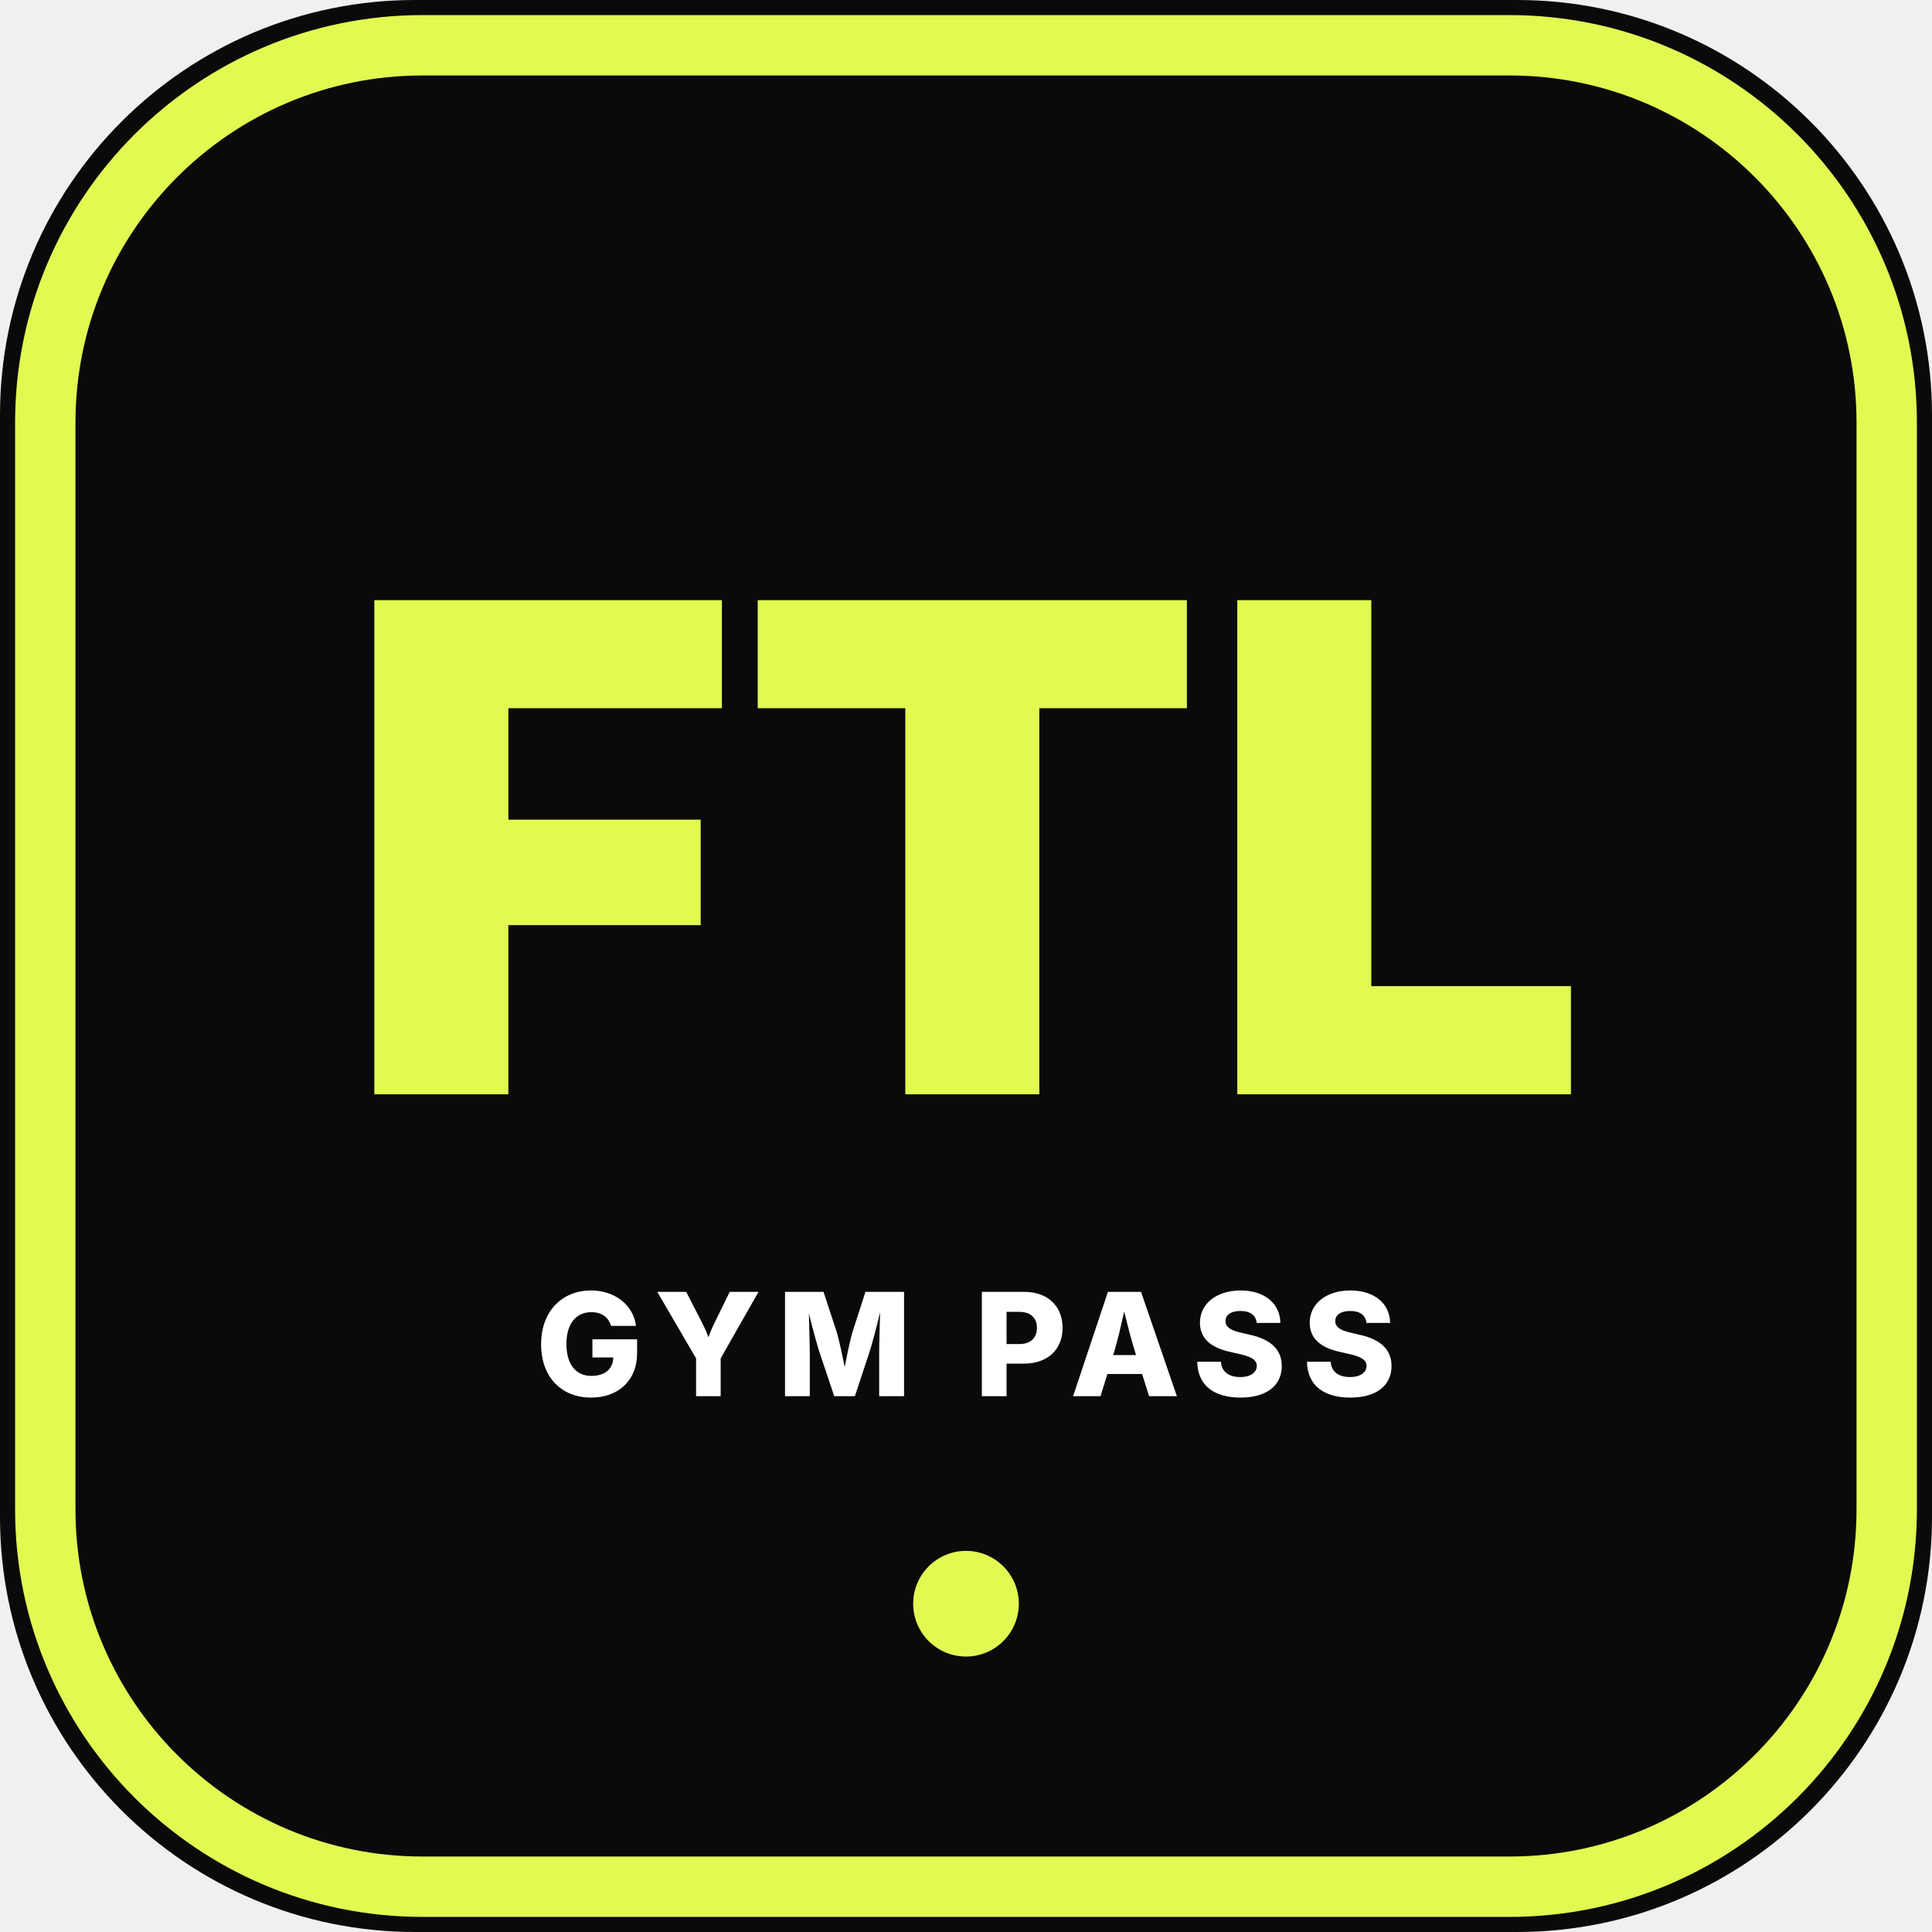
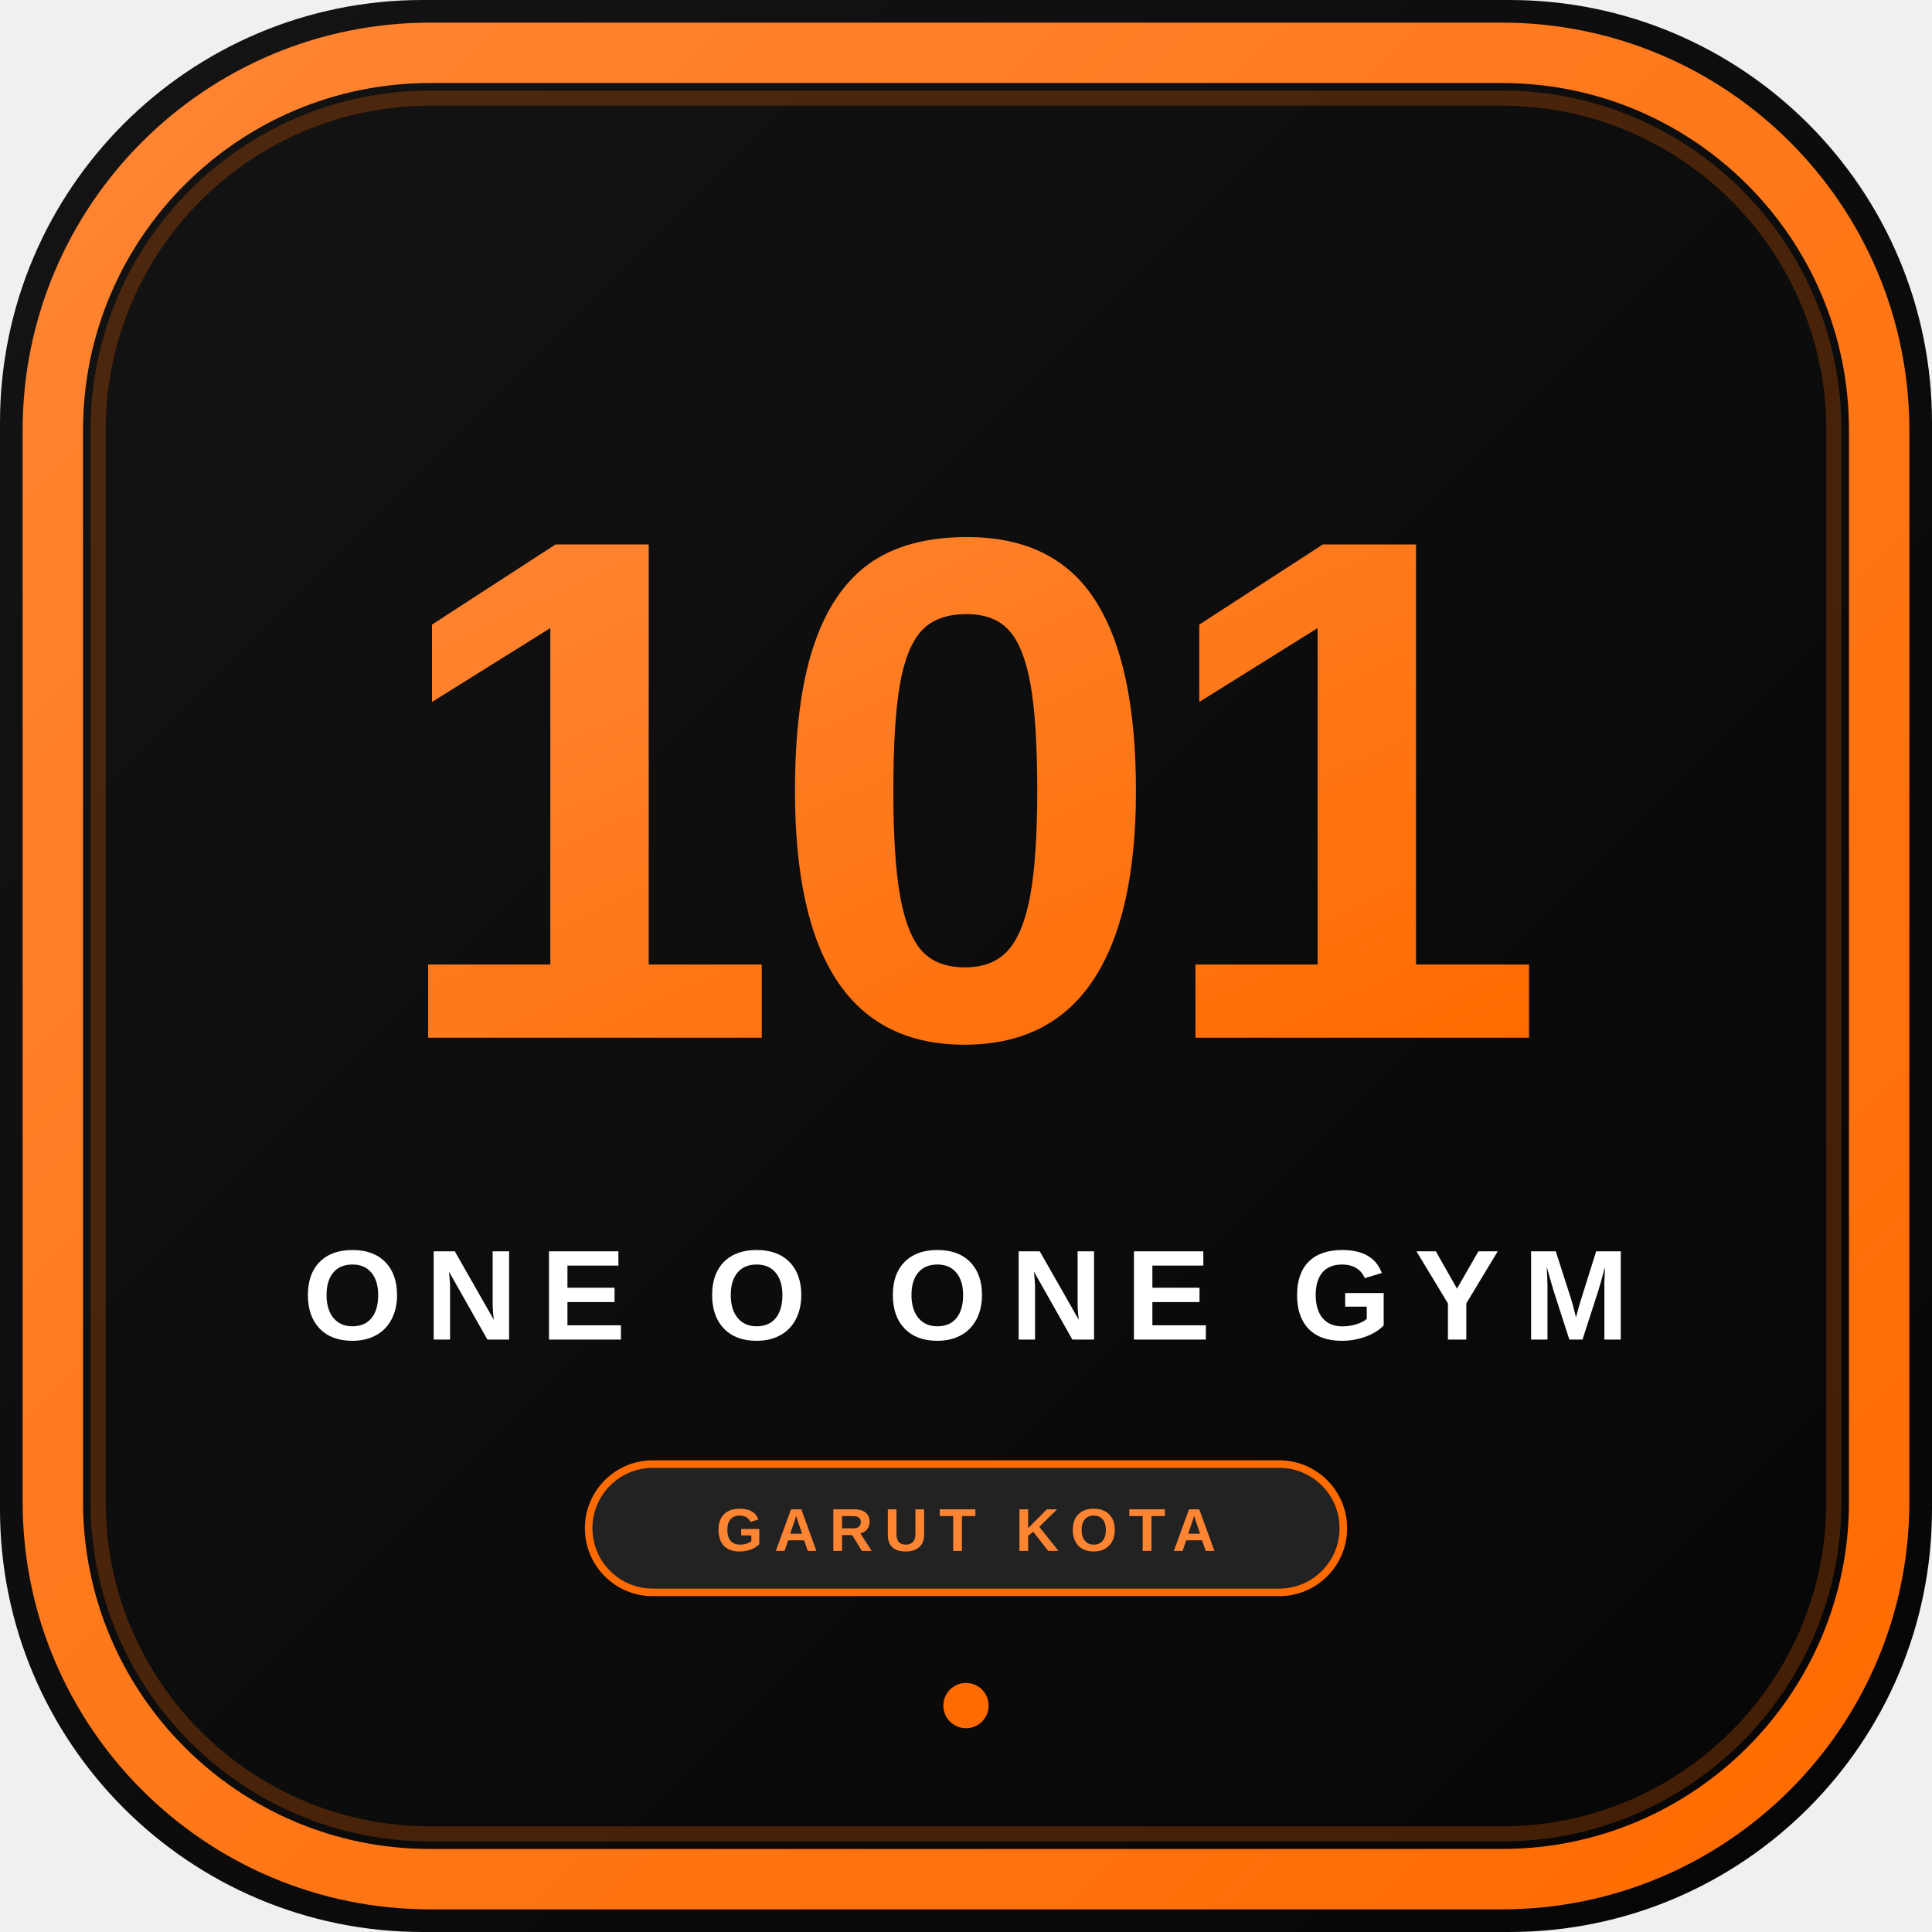
<svg xmlns="http://www.w3.org/2000/svg" viewBox="0 0 512 512" width="512" height="512">
-   <rect width="512" height="512" rx="110" fill="#0A0A0A" />
-   <rect x="12" y="12" width="488" height="488" rx="100" fill="none" stroke="#E2F952" stroke-width="16" />
-   <text x="256" y="290" font-family="system-ui, -apple-system, sans-serif" font-weight="900" font-size="180" fill="#E2F952" text-anchor="middle">FTL</text>
-   <text x="256" y="370" font-family="system-ui, -apple-system, sans-serif" font-weight="800" font-size="38" fill="#FFFFFF" text-anchor="middle" letter-spacing="4">GYM PASS</text>
-   <circle cx="256" cy="425" r="14" fill="#E2F952" />
+   <defs>
+     <linearGradient id="bgGrad" x1="0%" y1="0%" x2="100%" y2="100%">
+       <stop offset="0%" stop-color="#141414" />
+       <stop offset="100%" stop-color="#050505" />
+     </linearGradient>
+     <linearGradient id="orangeGrad" x1="0%" y1="0%" x2="100%" y2="100%">
+       <stop offset="0%" stop-color="#FF8533" />
+       <stop offset="100%" stop-color="#FF6B00" />
+     </linearGradient>
+   </defs>
+   <rect width="512" height="512" rx="112" fill="url(#bgGrad)" />
+   <rect x="14" y="14" width="484" height="484" rx="100" fill="none" stroke="url(#orangeGrad)" stroke-width="16" />
+   <rect x="26" y="26" width="460" height="460" rx="88" fill="none" stroke="#FF6B00" stroke-opacity="0.25" stroke-width="4" />
+   <text x="256" y="275" font-family="system-ui, -apple-system, Montserrat, Arial, sans-serif" font-weight="900" font-size="190" fill="url(#orangeGrad)" text-anchor="middle" letter-spacing="-4">101</text>
+   <text x="256" y="355" font-family="system-ui, -apple-system, Montserrat, Arial, sans-serif" font-weight="900" font-size="34" fill="#FFFFFF" text-anchor="middle" letter-spacing="6">ONE O ONE GYM</text>
+   <rect x="156" y="388" width="200" height="34" rx="17" fill="#222222" stroke="#FF6B00" stroke-width="2" />
+   <text x="256" y="411" font-family="system-ui, -apple-system, Arial, sans-serif" font-weight="800" font-size="16" fill="#FF8533" text-anchor="middle" letter-spacing="3">GARUT KOTA</text>
+   <circle cx="256" cy="452" r="6" fill="#FF6B00" />
</svg>
